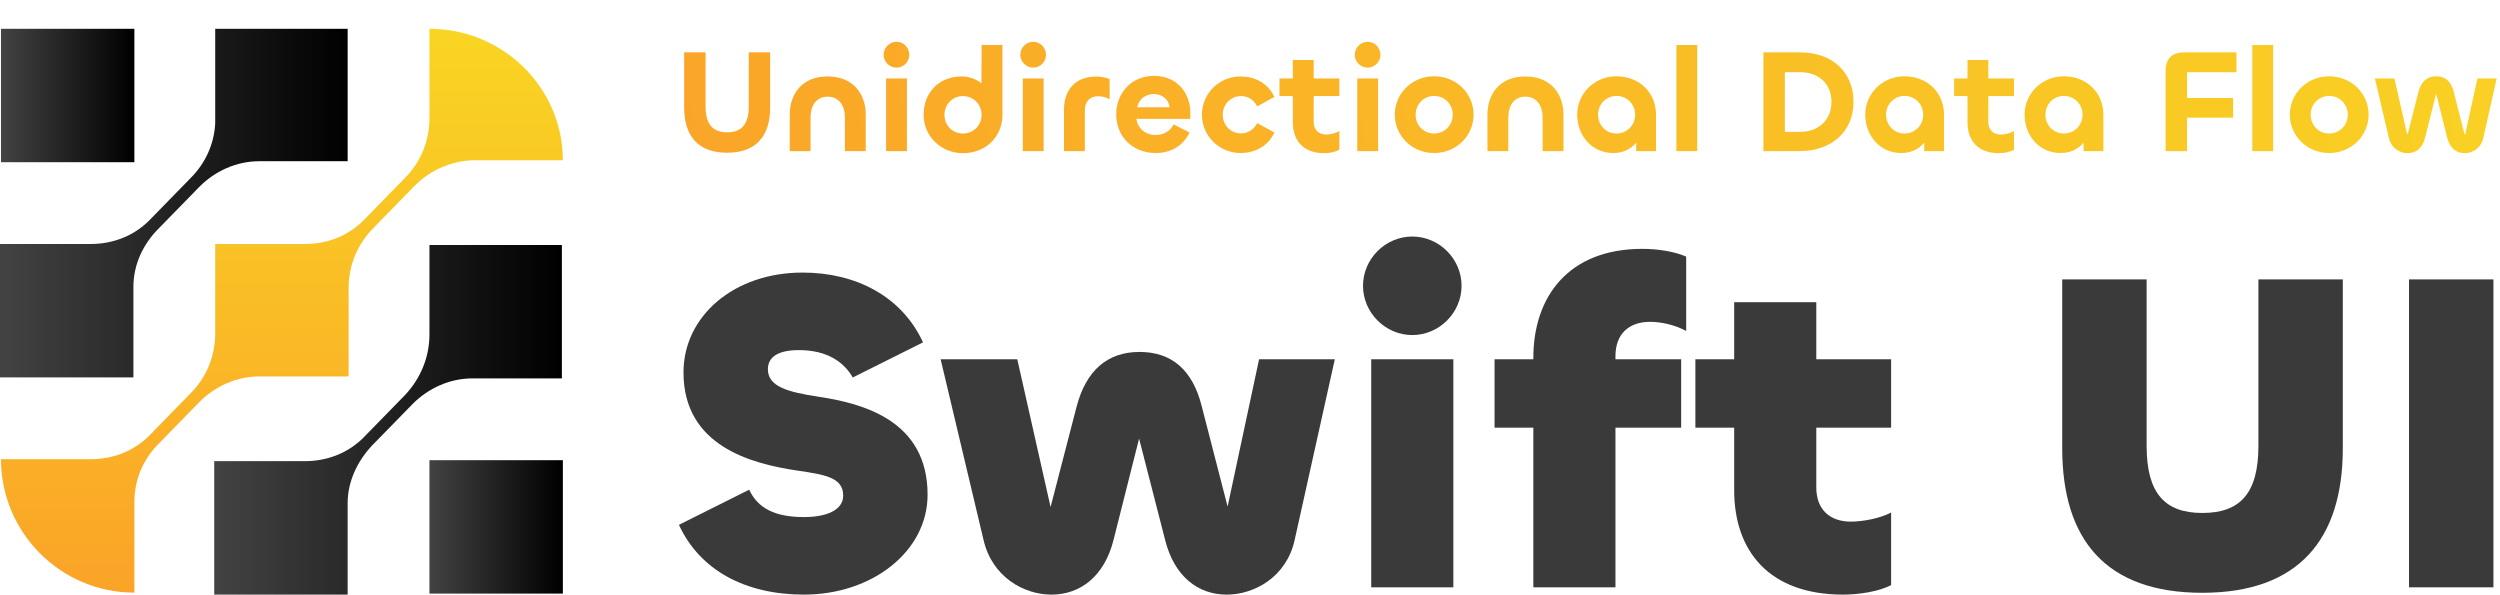
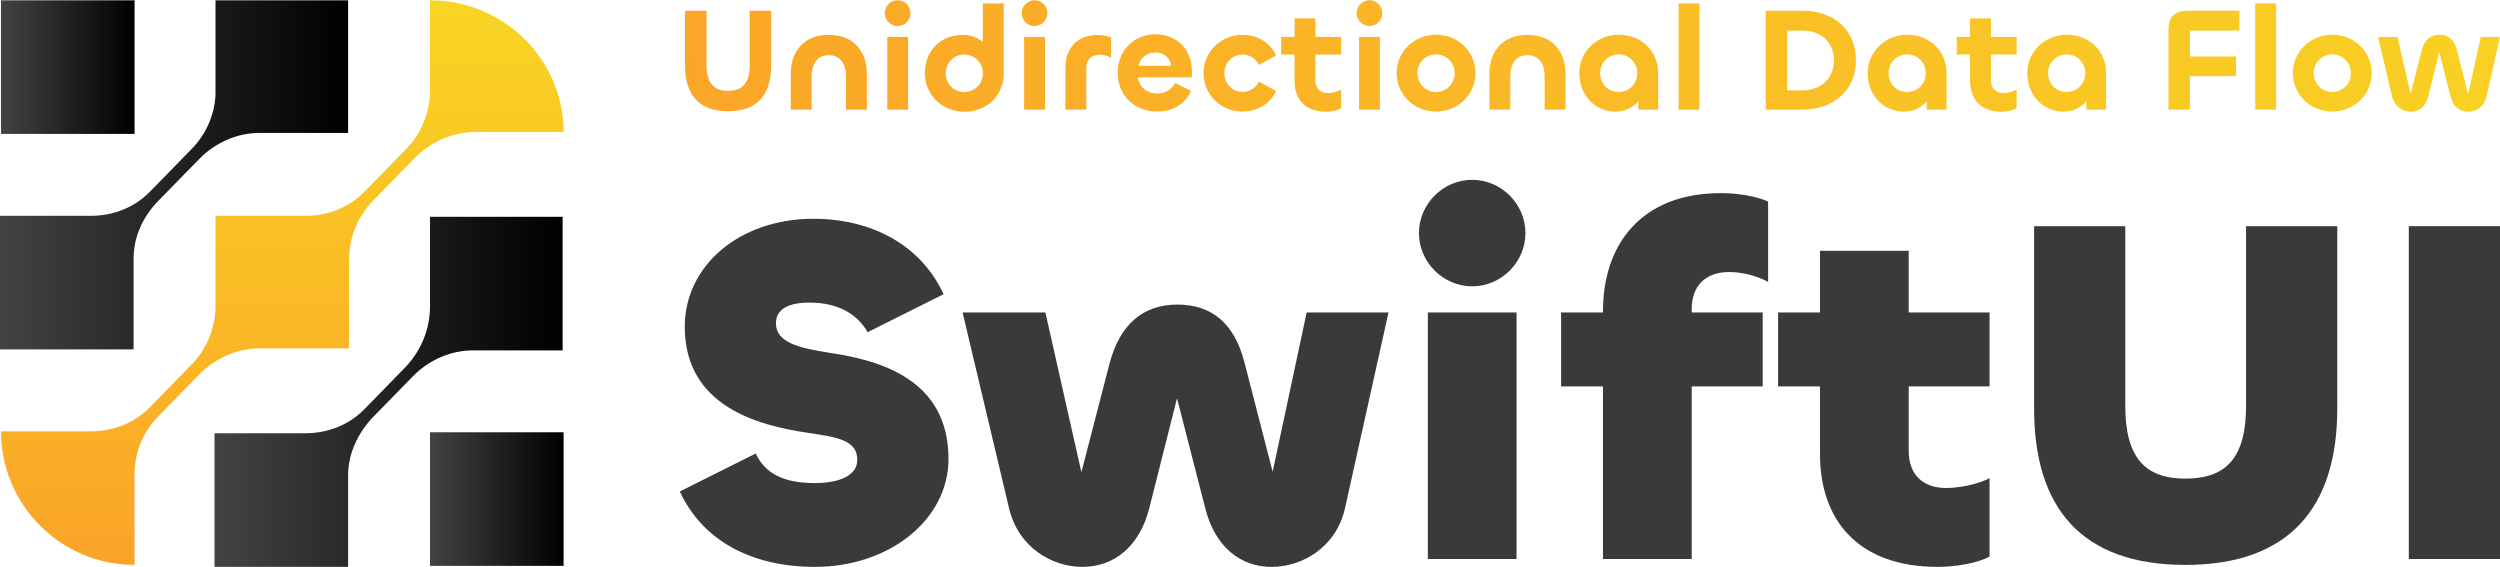
- <svg xmlns="http://www.w3.org/2000/svg" width="2283" height="543" viewBox="0 0 2283 543" fill="none">
-   <path d="M122.72 26.296H0.89V148.126H122.72V26.296Z" fill="url(#paint0_linear)" />
-   <path d="M514 420.242H392.169V542.072H514V420.242Z" fill="url(#paint1_linear)" />
-   <path d="M392.169 223.716V305.529C392.169 325.982 384.165 345.546 369.937 360.664L333.477 398.013C319.248 413.131 299.684 421.134 278.342 421.134H277.453H195.64V542.965H317.47V459.373C317.47 439.809 326.363 421.134 339.702 406.906L377.051 368.667C391.279 354.439 410.843 345.546 431.297 345.546H432.186H513.11V223.716H392.169Z" fill="url(#paint2_linear)" />
-   <path d="M392.17 26.296V108.109C392.17 128.562 384.166 148.126 369.938 162.354L333.478 199.704C319.25 214.822 299.686 222.825 278.343 222.825H196.53V304.638C196.53 325.091 188.527 344.655 174.298 358.884L137.838 396.233C123.61 411.351 104.046 419.354 82.703 419.354H0.89C0.89 486.05 55.136 541.185 122.72 541.185V460.261C122.72 459.372 122.72 459.372 122.72 458.482C122.72 438.029 130.724 419.354 144.952 405.126L182.302 366.887C196.53 352.659 216.094 343.766 236.547 343.766H318.36V262.842C318.36 242.389 326.364 222.825 341.481 207.707L378.831 169.469C393.059 155.24 411.734 147.237 431.298 146.348H514C514 80.541 459.754 26.296 392.17 26.296Z" fill="url(#paint3_linear)" />
-   <path d="M318.359 26.296H196.529V112.555C195.64 131.23 187.636 149.016 174.297 162.355L137.837 199.704C123.609 214.822 104.045 222.825 82.702 222.825H81.813H0V344.656H121.83V263.732C121.83 262.842 121.83 262.843 121.83 261.953C121.83 241.5 130.723 222.825 144.951 208.597L182.301 170.358C196.529 156.13 216.093 147.237 236.546 147.237H317.47V26.296H318.359Z" fill="url(#paint4_linear)" />
-   <path d="M664.044 139.474C690.844 139.474 703.306 123.93 703.306 97.934V47.818H683.742V97.532C683.742 113.21 677.31 120.848 664.044 120.848C650.778 120.848 644.346 113.21 644.346 97.532V47.818H624.782V97.934C624.782 123.93 637.11 139.474 664.044 139.474ZM755.757 88.286C766.611 88.286 771.569 96.996 771.569 107.18V138H790.597V104.902C790.597 85.472 778.939 69.794 755.757 69.794C732.575 69.794 721.185 85.606 721.185 104.902V138H740.213V107.18C740.213 96.996 745.037 88.286 755.757 88.286ZM818.699 61.754C825.131 61.754 830.357 56.528 830.357 49.962C830.357 43.53 825.131 38.17 818.699 38.17C812.267 38.17 806.907 43.53 806.907 49.962C806.907 56.528 812.267 61.754 818.699 61.754ZM809.185 71.67V138H828.213V71.67H809.185ZM879.372 139.876C900.142 139.876 915.418 125.002 915.418 104.902V41.118H896.39L896.256 76.092C891.432 72.206 885 69.794 878.3 69.794C857.664 69.794 843.46 84.266 843.46 104.902C843.46 124.064 859.004 139.876 879.372 139.876ZM879.372 121.92C869.59 121.92 862.488 114.282 862.488 104.902C862.488 95.522 869.59 87.75 879.372 87.75C889.154 87.75 896.39 95.522 896.39 104.902C896.39 114.282 889.154 121.92 879.372 121.92ZM943.539 61.754C949.971 61.754 955.197 56.528 955.197 49.962C955.197 43.53 949.971 38.17 943.539 38.17C937.107 38.17 931.747 43.53 931.747 49.962C931.747 56.528 937.107 61.754 943.539 61.754ZM934.025 71.67V138H953.053V71.67H934.025ZM990.677 138V100.614C990.677 92.708 995.233 87.884 1002.74 87.884C1006.22 87.884 1010.11 88.822 1013.32 90.698V72.206C1009.97 70.732 1005.28 69.928 1001 69.928C981.297 69.928 971.649 82.926 971.649 99.944V138H990.677ZM1055.51 139.742C1069.58 139.742 1080.57 132.908 1086.33 120.982L1071.73 113.612C1068.65 119.776 1062.62 123.26 1055.38 123.26C1045.87 123.26 1039.03 117.364 1037.69 108.52H1087V102.892C1087 84.802 1074.81 69.258 1053.77 69.258C1033.27 69.258 1019.33 85.07 1019.33 104.232C1019.33 125.404 1034.88 139.742 1055.51 139.742ZM1038.5 97.934C1039.84 91.234 1045.33 85.874 1053.64 85.874C1061.68 85.874 1067.31 91.1 1068.11 97.934H1038.5ZM1133.23 139.742C1145.96 139.608 1157.75 133.846 1163.78 120.982L1148.11 112.406C1145.16 118.168 1139.8 121.786 1133.23 121.786C1123.72 121.786 1116.62 114.148 1116.62 104.768C1116.62 95.388 1123.72 87.75 1133.23 87.75C1139.8 87.75 1145.16 91.368 1148.11 97.13L1163.78 88.554C1157.75 75.69 1145.96 69.928 1133.23 69.794C1113.27 69.66 1097.59 85.472 1097.59 104.768C1097.59 123.93 1113.27 139.876 1133.23 139.742ZM1209.31 139.876C1214 139.876 1219.76 138.804 1223.11 136.66V119.642C1219.89 121.652 1214.93 122.858 1211.05 122.858C1204.08 122.858 1199.66 118.57 1199.66 111.2V87.75H1223.11V71.67H1199.66V54.786H1180.63V71.67H1168.44V87.75H1180.63V111.736C1180.63 128.352 1190.14 139.876 1209.31 139.876ZM1248.96 61.754C1255.4 61.754 1260.62 56.528 1260.62 49.962C1260.62 43.53 1255.4 38.17 1248.96 38.17C1242.53 38.17 1237.17 43.53 1237.17 49.962C1237.17 56.528 1242.53 61.754 1248.96 61.754ZM1239.45 71.67V138H1258.48V71.67H1239.45ZM1309.64 139.742C1330.01 139.742 1345.68 123.93 1345.68 104.634C1345.68 85.606 1330.14 69.66 1309.64 69.66C1289.4 69.66 1273.73 85.472 1273.73 104.634C1273.73 123.93 1289.27 139.742 1309.64 139.742ZM1309.64 121.92C1299.86 121.92 1292.75 114.148 1292.75 104.768C1292.75 95.388 1299.86 87.616 1309.64 87.616C1319.42 87.616 1326.66 95.388 1326.66 104.768C1326.66 114.148 1319.42 121.92 1309.64 121.92ZM1392.91 88.286C1403.76 88.286 1408.72 96.996 1408.72 107.18V138H1427.75V104.902C1427.75 85.472 1416.09 69.794 1392.91 69.794C1369.73 69.794 1358.34 85.606 1358.34 104.902V138H1377.37V107.18C1377.37 96.996 1382.19 88.286 1392.91 88.286ZM1473.14 139.742C1482.25 139.742 1489.49 136.124 1494.18 130.228V138H1512.27V104.634C1512.27 84.668 1496.99 69.66 1476.22 69.66C1455.85 69.66 1440.31 85.606 1440.31 104.634C1440.31 123.93 1453.84 139.742 1473.14 139.742ZM1476.22 121.92C1466.44 121.92 1459.34 114.148 1459.34 104.768C1459.34 95.388 1466.44 87.616 1476.22 87.616C1486 87.616 1493.24 95.388 1493.24 104.768C1493.24 114.148 1486 121.92 1476.22 121.92ZM1530.87 41.118V138H1549.9V41.118H1530.87ZM1692.61 92.976C1692.61 65.774 1673.18 47.818 1643.97 47.818H1610.34V138H1643.57C1671.98 138 1692.61 120.714 1692.61 92.976ZM1672.51 92.976C1672.51 109.86 1660.45 120.446 1643.57 120.446H1629.9V65.908H1643.97C1660.99 65.908 1672.51 76.762 1672.51 92.976ZM1736.17 139.742C1745.28 139.742 1752.51 136.124 1757.2 130.228V138H1775.29V104.634C1775.29 84.668 1760.02 69.66 1739.25 69.66C1718.88 69.66 1703.34 85.606 1703.34 104.634C1703.34 123.93 1716.87 139.742 1736.17 139.742ZM1739.25 121.92C1729.47 121.92 1722.36 114.148 1722.36 104.768C1722.36 95.388 1729.47 87.616 1739.25 87.616C1749.03 87.616 1756.27 95.388 1756.27 104.768C1756.27 114.148 1749.03 121.92 1739.25 121.92ZM1825.39 139.876C1830.08 139.876 1835.84 138.804 1839.19 136.66V119.642C1835.98 121.652 1831.02 122.858 1827.13 122.858C1820.17 122.858 1815.74 118.57 1815.74 111.2V87.75H1839.19V71.67H1815.74V54.786H1796.72V71.67H1784.52V87.75H1796.72V111.736C1796.72 128.352 1806.23 139.876 1825.39 139.876ZM1881.68 139.742C1890.79 139.742 1898.03 136.124 1902.72 130.228V138H1920.81V104.634C1920.81 84.668 1905.53 69.66 1884.76 69.66C1864.4 69.66 1848.85 85.606 1848.85 104.634C1848.85 123.93 1862.39 139.742 1881.68 139.742ZM1884.76 121.92C1874.98 121.92 1867.88 114.148 1867.88 104.768C1867.88 95.388 1874.98 87.616 1884.76 87.616C1894.55 87.616 1901.78 95.388 1901.78 104.768C1901.78 114.148 1894.55 121.92 1884.76 121.92ZM1997.2 138V107.448H2039.28V89.492H1997.2V65.908H2042.36V47.818H1994.92C1982.6 47.818 1977.64 54.384 1977.64 64.702V138H1997.2ZM2056.8 41.118V138H2075.83V41.118H2056.8ZM2126.98 139.742C2147.35 139.742 2163.03 123.93 2163.03 104.634C2163.03 85.606 2147.49 69.66 2126.98 69.66C2106.75 69.66 2091.07 85.472 2091.07 104.634C2091.07 123.93 2106.62 139.742 2126.98 139.742ZM2126.98 121.92C2117.2 121.92 2110.1 114.148 2110.1 104.768C2110.1 95.388 2117.2 87.616 2126.98 87.616C2136.77 87.616 2144 95.388 2144 104.768C2144 114.148 2136.77 121.92 2126.98 121.92ZM2198.63 139.876C2206.4 139.876 2212.3 135.186 2214.57 125.806L2224.49 86.276C2224.49 86.276 2224.36 86.142 2224.62 86.142C2225.03 86.142 2224.89 86.276 2224.89 86.276L2234.81 125.806C2237.22 135.186 2242.98 139.876 2250.75 139.876C2257.99 139.876 2265.63 135.454 2267.77 125.806L2279.97 71.67H2262.41L2251.29 122.188C2251.29 122.456 2251.29 122.59 2250.89 122.59C2250.49 122.59 2250.49 122.456 2250.49 122.322L2240.7 83.596C2238.43 74.35 2233.07 69.66 2224.76 69.66C2216.58 69.66 2211.09 74.35 2208.54 83.864L2198.76 122.322C2198.76 122.322 2198.9 122.456 2198.49 122.456C2197.96 122.456 2198.09 122.456 2198.09 122.188L2186.57 71.67H2168.75L2181.48 125.806C2183.75 135.32 2191.26 139.876 2198.63 139.876Z" fill="url(#paint5_linear)" />
-   <path d="M734.16 543C796.657 543 847.071 503.427 847.071 451.773C847.071 384.29 788.741 368.461 747.076 362.213C719.578 358.047 701.245 353.048 701.245 337.219C701.245 325.555 711.245 319.724 729.577 319.724C755.826 319.724 770.825 330.971 778.741 344.717L842.904 312.642C823.739 270.986 782.074 248.908 732.91 248.908C670.414 248.908 624.166 288.482 624.166 340.135C624.166 407.201 685.83 423.447 727.911 429.696C753.326 433.445 769.992 435.944 769.992 452.606C769.992 465.936 754.576 472.185 734.16 472.185C707.912 472.185 692.079 464.27 684.163 447.191L620 479.266C639.166 520.922 680.83 543 734.16 543Z" fill="#3A3A3A" />
-   <path d="M960.225 543C986.474 543 1008.56 526.338 1016.89 493.013L1040.22 400.536L1063.97 493.013C1072.3 526.338 1093.97 543 1120.22 543C1145.21 543 1174.8 527.171 1182.3 493.013L1218.96 328.055H1149.8L1121.05 462.604L1097.3 370.544C1088.97 337.636 1069.8 321.39 1040.64 321.39C1011.47 321.39 991.89 338.052 983.14 371.377L959.392 463.02L928.977 328.055H858.981L898.145 493.013C906.061 527.171 935.226 543 960.225 543Z" fill="#3A3A3A" />
-   <path d="M1289.7 305.977C1314.28 305.977 1334.7 285.566 1334.7 260.989C1334.7 236.411 1314.28 216 1289.7 216C1265.12 216 1244.7 236.411 1244.7 260.989C1244.7 285.566 1265.12 305.977 1289.7 305.977ZM1252.2 328.055V536.335H1327.2V328.055H1252.2Z" fill="#3A3A3A" />
-   <path d="M1475.24 536.335V390.539H1535.24V328.055H1475.24V325.139C1475.24 305.144 1487.32 293.897 1506.9 293.897C1517.32 293.897 1529.82 296.813 1539.82 302.228V234.329C1529.4 229.746 1513.99 227.247 1499.82 227.247C1431.91 227.247 1400.24 271.403 1400.24 326.805V328.055H1364.83V390.539H1400.24V536.335H1475.24Z" fill="#3A3A3A" />
-   <path d="M1683.22 543C1697.39 543 1716.56 540.084 1726.97 534.252V468.019C1716.97 473.434 1700.72 476.35 1690.31 476.35C1670.73 476.35 1658.64 465.103 1658.64 445.108V390.539H1726.97V328.055H1658.64V275.985H1583.65V328.055H1548.23V390.539H1583.65V447.608C1583.65 503.01 1615.31 543 1683.22 543Z" fill="#3A3A3A" />
-   <path d="M2011.13 541.334C2099.04 541.334 2139.46 492.596 2139.46 409.284V255.157H2062.38V407.201C2062.38 450.524 2045.71 468.436 2011.13 468.436C1976.97 468.436 1960.3 450.524 1960.3 407.201V255.157H1883.22V409.284C1883.22 492.596 1922.8 541.334 2011.13 541.334Z" fill="#3A3A3A" />
-   <path d="M2199.92 255.157V536.335H2277V255.157H2199.92Z" fill="#3A3A3A" />
+ <svg xmlns="http://www.w3.org/2000/svg" width="2280" height="517" viewBox="0 0 2280 517" fill="none">
+   <path d="M122.72 0.296H0.89V122.126H122.72V0.296Z" fill="url(#paint0_linear)" />
+   <path d="M514 394.242H392.169V516.072H514V394.242Z" fill="url(#paint1_linear)" />
+   <path d="M392.169 197.716V279.529C392.169 299.982 384.165 319.546 369.937 334.664L333.477 372.013C319.248 387.131 299.684 395.134 278.342 395.134H277.453H195.64V516.965H317.47V433.373C317.47 413.809 326.363 395.134 339.702 380.906L377.051 342.667C391.279 328.439 410.843 319.546 431.297 319.546H432.186H513.11V197.716H392.169Z" fill="url(#paint2_linear)" />
+   <path d="M392.17 0.296V82.109C392.17 102.562 384.166 122.126 369.938 136.354L333.478 173.704C319.25 188.822 299.686 196.825 278.343 196.825H196.53V278.638C196.53 299.091 188.527 318.655 174.298 332.884L137.838 370.233C123.61 385.351 104.046 393.354 82.703 393.354H0.89C0.89 460.05 55.136 515.185 122.72 515.185V434.261C122.72 433.372 122.72 433.372 122.72 432.482C122.72 412.029 130.724 393.354 144.952 379.126L182.302 340.887C196.53 326.659 216.094 317.766 236.547 317.766H318.36V236.842C318.36 216.389 326.364 196.825 341.481 181.707L378.831 143.469C393.059 129.24 411.734 121.237 431.298 120.348H514C514 54.541 459.754 0.296 392.17 0.296Z" fill="url(#paint3_linear)" />
+   <path d="M318.359 0.296H196.529V86.555C195.64 105.23 187.636 123.016 174.297 136.355L137.837 173.704C123.609 188.822 104.045 196.825 82.702 196.825H81.813H0V318.656H121.83V237.732C121.83 236.842 121.83 236.843 121.83 235.953C121.83 215.5 130.723 196.825 144.951 182.597L182.301 144.358C196.529 130.13 216.093 121.237 236.546 121.237H317.47V0.296H318.359Z" fill="url(#paint4_linear)" />
+   <path d="M664.044 101.474C690.844 101.474 703.306 85.93 703.306 59.934V9.818H683.742V59.532C683.742 75.21 677.31 82.848 664.044 82.848C650.778 82.848 644.346 75.21 644.346 59.532V9.818H624.782V59.934C624.782 85.93 637.11 101.474 664.044 101.474Z" fill="url(#paint5_linear)" />
+   <path d="M755.757 50.286C766.611 50.286 771.569 58.996 771.569 69.18V100H790.597V66.902C790.597 47.472 778.939 31.794 755.757 31.794C732.575 31.794 721.185 47.606 721.185 66.902V100H740.213V69.18C740.213 58.996 745.037 50.286 755.757 50.286Z" fill="url(#paint6_linear)" />
+   <path d="M818.699 23.754C825.131 23.754 830.357 18.528 830.357 11.962C830.357 5.53 825.131 0.17 818.699 0.17C812.267 0.17 806.907 5.53 806.907 11.962C806.907 18.528 812.267 23.754 818.699 23.754ZM809.185 33.67V100H828.213V33.67H809.185Z" fill="url(#paint7_linear)" />
+   <path d="M879.372 101.876C900.142 101.876 915.418 87.002 915.418 66.902V3.118H896.39L896.256 38.092C891.432 34.206 885 31.794 878.3 31.794C857.664 31.794 843.46 46.266 843.46 66.902C843.46 86.064 859.004 101.876 879.372 101.876ZM879.372 83.92C869.59 83.92 862.488 76.282 862.488 66.902C862.488 57.522 869.59 49.75 879.372 49.75C889.154 49.75 896.39 57.522 896.39 66.902C896.39 76.282 889.154 83.92 879.372 83.92Z" fill="url(#paint8_linear)" />
+   <path d="M943.539 23.754C949.971 23.754 955.197 18.528 955.197 11.962C955.197 5.53 949.971 0.17 943.539 0.17C937.107 0.17 931.747 5.53 931.747 11.962C931.747 18.528 937.107 23.754 943.539 23.754ZM934.025 33.67V100H953.053V33.67H934.025Z" fill="url(#paint9_linear)" />
+   <path d="M990.678 100V62.614C990.678 54.708 995.234 49.884 1002.74 49.884C1006.22 49.884 1010.11 50.822 1013.32 52.698V34.206C1009.97 32.732 1005.28 31.928 1001 31.928C981.298 31.928 971.65 44.926 971.65 61.944V100H990.678Z" fill="url(#paint10_linear)" />
+   <path d="M1055.51 101.742C1069.58 101.742 1080.57 94.908 1086.33 82.982L1071.73 75.612C1068.65 81.776 1062.62 85.26 1055.38 85.26C1045.87 85.26 1039.03 79.364 1037.69 70.52H1087V64.892C1087 46.802 1074.81 31.258 1053.77 31.258C1033.27 31.258 1019.33 47.07 1019.33 66.232C1019.33 87.404 1034.88 101.742 1055.51 101.742ZM1038.5 59.934C1039.84 53.234 1045.33 47.874 1053.64 47.874C1061.68 47.874 1067.31 53.1 1068.11 59.934H1038.5Z" fill="url(#paint11_linear)" />
+   <path d="M1133.23 101.742C1145.96 101.608 1157.75 95.846 1163.78 82.982L1148.11 74.406C1145.16 80.168 1139.8 83.786 1133.23 83.786C1123.72 83.786 1116.62 76.148 1116.62 66.768C1116.62 57.388 1123.72 49.75 1133.23 49.75C1139.8 49.75 1145.16 53.368 1148.11 59.13L1163.78 50.554C1157.75 37.69 1145.96 31.928 1133.23 31.794C1113.27 31.66 1097.59 47.472 1097.59 66.768C1097.59 85.93 1113.27 101.876 1133.23 101.742Z" fill="url(#paint12_linear)" />
+   <path d="M1209.31 101.876C1214 101.876 1219.76 100.804 1223.11 98.66V81.642C1219.89 83.652 1214.93 84.858 1211.05 84.858C1204.08 84.858 1199.66 80.57 1199.66 73.2V49.75H1223.11V33.67H1199.66V16.786H1180.63V33.67H1168.44V49.75H1180.63V73.736C1180.63 90.352 1190.14 101.876 1209.31 101.876Z" fill="url(#paint13_linear)" />
+   <path d="M1248.96 23.754C1255.4 23.754 1260.62 18.528 1260.62 11.962C1260.62 5.53 1255.4 0.17 1248.96 0.17C1242.53 0.17 1237.17 5.53 1237.17 11.962C1237.17 18.528 1242.53 23.754 1248.96 23.754ZM1239.45 33.67V100H1258.48V33.67H1239.45Z" fill="url(#paint14_linear)" />
+   <path d="M1309.64 101.742C1330.01 101.742 1345.68 85.93 1345.68 66.634C1345.68 47.606 1330.14 31.66 1309.64 31.66C1289.4 31.66 1273.73 47.472 1273.73 66.634C1273.73 85.93 1289.27 101.742 1309.64 101.742ZM1309.64 83.92C1299.86 83.92 1292.75 76.148 1292.75 66.768C1292.75 57.388 1299.86 49.616 1309.64 49.616C1319.42 49.616 1326.66 57.388 1326.66 66.768C1326.66 76.148 1319.42 83.92 1309.64 83.92Z" fill="url(#paint15_linear)" />
+   <path d="M1392.91 50.286C1403.77 50.286 1408.72 58.996 1408.72 69.18V100H1427.75V66.902C1427.75 47.472 1416.09 31.794 1392.91 31.794C1369.73 31.794 1358.34 47.606 1358.34 66.902V100H1377.37V69.18C1377.37 58.996 1382.19 50.286 1392.91 50.286Z" fill="url(#paint16_linear)" />
+   <path d="M1473.14 101.742C1482.25 101.742 1489.49 98.124 1494.18 92.228V100H1512.27V66.634C1512.27 46.668 1496.99 31.66 1476.22 31.66C1455.85 31.66 1440.31 47.606 1440.31 66.634C1440.31 85.93 1453.84 101.742 1473.14 101.742ZM1476.22 83.92C1466.44 83.92 1459.34 76.148 1459.34 66.768C1459.34 57.388 1466.44 49.616 1476.22 49.616C1486 49.616 1493.24 57.388 1493.24 66.768C1493.24 76.148 1486 83.92 1476.22 83.92Z" fill="url(#paint17_linear)" />
+   <path d="M1530.87 3.118V100H1549.9V3.118H1530.87Z" fill="url(#paint18_linear)" />
+   <path d="M1692.61 54.976C1692.61 27.774 1673.18 9.818 1643.97 9.818H1610.34V100H1643.57C1671.98 100 1692.61 82.714 1692.61 54.976ZM1672.51 54.976C1672.51 71.86 1660.45 82.446 1643.57 82.446H1629.9V27.908H1643.97C1660.99 27.908 1672.51 38.762 1672.51 54.976Z" fill="url(#paint19_linear)" />
+   <path d="M1736.17 101.742C1745.28 101.742 1752.51 98.124 1757.2 92.228V100H1775.29V66.634C1775.29 46.668 1760.02 31.66 1739.25 31.66C1718.88 31.66 1703.34 47.606 1703.34 66.634C1703.34 85.93 1716.87 101.742 1736.17 101.742ZM1739.25 83.92C1729.47 83.92 1722.36 76.148 1722.36 66.768C1722.36 57.388 1729.47 49.616 1739.25 49.616C1749.03 49.616 1756.27 57.388 1756.27 66.768C1756.27 76.148 1749.03 83.92 1739.25 83.92Z" fill="url(#paint20_linear)" />
+   <path d="M1825.39 101.876C1830.08 101.876 1835.84 100.804 1839.19 98.66V81.642C1835.98 83.652 1831.02 84.858 1827.13 84.858C1820.17 84.858 1815.74 80.57 1815.74 73.2V49.75H1839.19V33.67H1815.74V16.786H1796.72V33.67H1784.52V49.75H1796.72V73.736C1796.72 90.352 1806.23 101.876 1825.39 101.876Z" fill="url(#paint21_linear)" />
+   <path d="M1881.68 101.742C1890.79 101.742 1898.03 98.124 1902.72 92.228V100H1920.81V66.634C1920.81 46.668 1905.53 31.66 1884.76 31.66C1864.4 31.66 1848.85 47.606 1848.85 66.634C1848.85 85.93 1862.39 101.742 1881.68 101.742ZM1884.76 83.92C1874.98 83.92 1867.88 76.148 1867.88 66.768C1867.88 57.388 1874.98 49.616 1884.76 49.616C1894.55 49.616 1901.78 57.388 1901.78 66.768C1901.78 76.148 1894.55 83.92 1884.76 83.92Z" fill="url(#paint22_linear)" />
+   <path d="M1997.2 100V69.448H2039.28V51.492H1997.2V27.908H2042.36V9.818H1994.92C1982.6 9.818 1977.64 16.384 1977.64 26.702V100H1997.2Z" fill="url(#paint23_linear)" />
+   <path d="M2056.8 3.118V100H2075.83V3.118H2056.8Z" fill="url(#paint24_linear)" />
+   <path d="M2126.99 101.742C2147.35 101.742 2163.03 85.93 2163.03 66.634C2163.03 47.606 2147.49 31.66 2126.99 31.66C2106.75 31.66 2091.07 47.472 2091.07 66.634C2091.07 85.93 2106.62 101.742 2126.99 101.742ZM2126.99 83.92C2117.2 83.92 2110.1 76.148 2110.1 66.768C2110.1 57.388 2117.2 49.616 2126.99 49.616C2136.77 49.616 2144 57.388 2144 66.768C2144 76.148 2136.77 83.92 2126.99 83.92Z" fill="url(#paint25_linear)" />
+   <path d="M2198.63 101.876C2206.4 101.876 2212.3 97.186 2214.57 87.806L2224.49 48.276C2224.49 48.276 2224.36 48.142 2224.62 48.142C2225.03 48.142 2224.89 48.276 2224.89 48.276L2234.81 87.806C2237.22 97.186 2242.98 101.876 2250.76 101.876C2257.99 101.876 2265.63 97.454 2267.77 87.806L2279.97 33.67H2262.41L2251.29 84.188C2251.29 84.456 2251.29 84.59 2250.89 84.59C2250.49 84.59 2250.49 84.456 2250.49 84.322L2240.7 45.596C2238.43 36.35 2233.07 31.66 2224.76 31.66C2216.59 31.66 2211.09 36.35 2208.55 45.864L2198.76 84.322C2198.76 84.322 2198.9 84.456 2198.49 84.456C2197.96 84.456 2198.09 84.456 2198.09 84.188L2186.57 33.67H2168.75L2181.48 87.806C2183.76 97.32 2191.26 101.876 2198.63 101.876Z" fill="url(#paint26_linear)" />
+   <path d="M743.184 517C810.621 517 865.02 474.28 865.02 418.52C865.02 345.671 802.079 328.583 757.121 321.838C727.449 317.341 707.668 311.945 707.668 294.857C707.668 282.266 718.458 275.971 738.239 275.971C766.563 275.971 782.747 288.112 791.289 302.952L860.524 268.326C839.844 223.358 794.886 199.525 741.836 199.525C674.399 199.525 624.496 242.245 624.496 298.005C624.496 370.404 691.033 387.941 736.441 394.687C763.865 398.734 781.848 401.432 781.848 419.419C781.848 433.809 765.214 440.554 743.184 440.554C714.861 440.554 697.777 432.01 689.235 413.573L620 448.199C640.681 493.167 685.638 517 743.184 517Z" fill="#3A3A3A" />
+   <path d="M987.119 517C1015.44 517 1039.27 499.013 1048.26 463.038L1073.44 363.209L1099.06 463.038C1108.06 499.013 1131.43 517 1159.76 517C1186.73 517 1218.65 499.912 1226.74 463.038L1266.31 284.964H1191.68L1160.66 430.212L1135.03 330.832C1126.04 295.307 1105.36 277.769 1073.89 277.769C1042.42 277.769 1021.29 295.757 1011.85 331.731L986.22 430.661L953.401 284.964H877.872L920.132 463.038C928.674 499.912 960.145 517 987.119 517Z" fill="#3A3A3A" />
+   <path d="M1342.64 261.131C1369.17 261.131 1391.2 239.097 1391.2 212.566C1391.2 186.034 1369.17 164 1342.64 164C1316.12 164 1294.09 186.034 1294.09 212.566C1294.09 239.097 1316.12 261.131 1342.64 261.131ZM1302.18 284.964V509.805H1383.1V284.964H1302.18Z" fill="#3A3A3A" />
+   <path d="M1542.84 509.805V352.417H1607.58V284.964H1542.84V281.817C1542.84 260.232 1555.88 248.09 1577.01 248.09C1588.25 248.09 1601.74 251.238 1612.53 257.084V183.786C1601.29 178.839 1584.65 176.141 1569.37 176.141C1496.09 176.141 1461.92 223.808 1461.92 283.615V284.964H1423.71V352.417H1461.92V509.805H1542.84Z" fill="#3A3A3A" />
+   <path d="M1767.27 517C1782.56 517 1803.24 513.852 1814.48 507.557V436.057C1803.69 441.903 1786.15 445.051 1774.91 445.051C1753.78 445.051 1740.75 432.91 1740.75 411.325V352.417H1814.48V284.964H1740.75V228.754H1659.82V284.964H1621.61V352.417H1659.82V414.023C1659.82 473.831 1693.99 517 1767.27 517Z" fill="#3A3A3A" />
+   <path d="M1993.12 515.201C2087.98 515.201 2131.59 462.589 2131.59 372.652V206.27H2048.41V370.404C2048.41 417.171 2030.43 436.507 1993.12 436.507C1956.25 436.507 1938.27 417.171 1938.27 370.404V206.27H1855.1V372.652C1855.1 462.589 1897.81 515.201 1993.12 515.201Z" fill="#3A3A3A" />
+   <path d="M2196.83 206.27V509.805H2280V206.27H2196.83Z" fill="#3A3A3A" />
  <defs>
-     <linearGradient id="paint0_linear" x1="0.89" y1="87.211" x2="122.72" y2="87.211" gradientUnits="userSpaceOnUse">
+     <linearGradient id="paint0_linear" x1="0.89" y1="61.211" x2="122.72" y2="61.211" gradientUnits="userSpaceOnUse">
      <stop stop-color="#434343" />
      <stop offset="1" />
    </linearGradient>
-     <linearGradient id="paint1_linear" x1="392.169" y1="481.157" x2="514" y2="481.157" gradientUnits="userSpaceOnUse">
+     <linearGradient id="paint1_linear" x1="392.169" y1="455.157" x2="514" y2="455.157" gradientUnits="userSpaceOnUse">
      <stop stop-color="#434343" />
      <stop offset="1" />
    </linearGradient>
-     <linearGradient id="paint2_linear" x1="195.64" y1="383.34" x2="513.11" y2="383.34" gradientUnits="userSpaceOnUse">
+     <linearGradient id="paint2_linear" x1="195.64" y1="357.34" x2="513.11" y2="357.34" gradientUnits="userSpaceOnUse">
      <stop stop-color="#434343" />
      <stop offset="1" />
    </linearGradient>
-     <linearGradient id="paint3_linear" x1="257.445" y1="26.296" x2="257.445" y2="541.185" gradientUnits="userSpaceOnUse">
+     <linearGradient id="paint3_linear" x1="257.445" y1="0.296" x2="257.445" y2="515.185" gradientUnits="userSpaceOnUse">
      <stop stop-color="#F9D523" />
      <stop offset="1" stop-color="#FAA328" />
    </linearGradient>
-     <linearGradient id="paint4_linear" x1="0" y1="185.476" x2="318.359" y2="185.476" gradientUnits="userSpaceOnUse">
+     <linearGradient id="paint4_linear" x1="0" y1="159.476" x2="318.359" y2="159.476" gradientUnits="userSpaceOnUse">
      <stop stop-color="#434343" />
      <stop offset="1" />
    </linearGradient>
-     <linearGradient id="paint5_linear" x1="2438.5" y1="0" x2="545" y2="188" gradientUnits="userSpaceOnUse">
+     <linearGradient id="paint5_linear" x1="2438.5" y1="-38" x2="545" y2="150" gradientUnits="userSpaceOnUse">
+       <stop stop-color="#F9D523" />
+       <stop offset="1" stop-color="#FAA328" />
+     </linearGradient>
+     <linearGradient id="paint6_linear" x1="2438.5" y1="-38" x2="545" y2="150" gradientUnits="userSpaceOnUse">
+       <stop stop-color="#F9D523" />
+       <stop offset="1" stop-color="#FAA328" />
+     </linearGradient>
+     <linearGradient id="paint7_linear" x1="2438.5" y1="-38" x2="545" y2="150" gradientUnits="userSpaceOnUse">
+       <stop stop-color="#F9D523" />
+       <stop offset="1" stop-color="#FAA328" />
+     </linearGradient>
+     <linearGradient id="paint8_linear" x1="2438.5" y1="-38" x2="545" y2="150" gradientUnits="userSpaceOnUse">
+       <stop stop-color="#F9D523" />
+       <stop offset="1" stop-color="#FAA328" />
+     </linearGradient>
+     <linearGradient id="paint9_linear" x1="2438.5" y1="-38" x2="545" y2="150" gradientUnits="userSpaceOnUse">
+       <stop stop-color="#F9D523" />
+       <stop offset="1" stop-color="#FAA328" />
+     </linearGradient>
+     <linearGradient id="paint10_linear" x1="2438.5" y1="-38" x2="545" y2="150" gradientUnits="userSpaceOnUse">
+       <stop stop-color="#F9D523" />
+       <stop offset="1" stop-color="#FAA328" />
+     </linearGradient>
+     <linearGradient id="paint11_linear" x1="2438.5" y1="-38" x2="545" y2="150" gradientUnits="userSpaceOnUse">
+       <stop stop-color="#F9D523" />
+       <stop offset="1" stop-color="#FAA328" />
+     </linearGradient>
+     <linearGradient id="paint12_linear" x1="2438.5" y1="-38" x2="545" y2="150" gradientUnits="userSpaceOnUse">
+       <stop stop-color="#F9D523" />
+       <stop offset="1" stop-color="#FAA328" />
+     </linearGradient>
+     <linearGradient id="paint13_linear" x1="2438.5" y1="-38" x2="545" y2="150" gradientUnits="userSpaceOnUse">
+       <stop stop-color="#F9D523" />
+       <stop offset="1" stop-color="#FAA328" />
+     </linearGradient>
+     <linearGradient id="paint14_linear" x1="2438.5" y1="-38" x2="545" y2="150" gradientUnits="userSpaceOnUse">
+       <stop stop-color="#F9D523" />
+       <stop offset="1" stop-color="#FAA328" />
+     </linearGradient>
+     <linearGradient id="paint15_linear" x1="2438.5" y1="-38" x2="545" y2="150" gradientUnits="userSpaceOnUse">
+       <stop stop-color="#F9D523" />
+       <stop offset="1" stop-color="#FAA328" />
+     </linearGradient>
+     <linearGradient id="paint16_linear" x1="2438.5" y1="-38" x2="545" y2="150" gradientUnits="userSpaceOnUse">
+       <stop stop-color="#F9D523" />
+       <stop offset="1" stop-color="#FAA328" />
+     </linearGradient>
+     <linearGradient id="paint17_linear" x1="2438.5" y1="-38" x2="545" y2="150" gradientUnits="userSpaceOnUse">
+       <stop stop-color="#F9D523" />
+       <stop offset="1" stop-color="#FAA328" />
+     </linearGradient>
+     <linearGradient id="paint18_linear" x1="2438.5" y1="-38" x2="545" y2="150" gradientUnits="userSpaceOnUse">
+       <stop stop-color="#F9D523" />
+       <stop offset="1" stop-color="#FAA328" />
+     </linearGradient>
+     <linearGradient id="paint19_linear" x1="2438.5" y1="-38" x2="545" y2="150" gradientUnits="userSpaceOnUse">
+       <stop stop-color="#F9D523" />
+       <stop offset="1" stop-color="#FAA328" />
+     </linearGradient>
+     <linearGradient id="paint20_linear" x1="2438.5" y1="-38" x2="545" y2="150" gradientUnits="userSpaceOnUse">
+       <stop stop-color="#F9D523" />
+       <stop offset="1" stop-color="#FAA328" />
+     </linearGradient>
+     <linearGradient id="paint21_linear" x1="2438.5" y1="-38" x2="545" y2="150" gradientUnits="userSpaceOnUse">
+       <stop stop-color="#F9D523" />
+       <stop offset="1" stop-color="#FAA328" />
+     </linearGradient>
+     <linearGradient id="paint22_linear" x1="2438.5" y1="-38" x2="545" y2="150" gradientUnits="userSpaceOnUse">
+       <stop stop-color="#F9D523" />
+       <stop offset="1" stop-color="#FAA328" />
+     </linearGradient>
+     <linearGradient id="paint23_linear" x1="2438.5" y1="-38" x2="545" y2="150" gradientUnits="userSpaceOnUse">
+       <stop stop-color="#F9D523" />
+       <stop offset="1" stop-color="#FAA328" />
+     </linearGradient>
+     <linearGradient id="paint24_linear" x1="2438.5" y1="-38" x2="545" y2="150" gradientUnits="userSpaceOnUse">
+       <stop stop-color="#F9D523" />
+       <stop offset="1" stop-color="#FAA328" />
+     </linearGradient>
+     <linearGradient id="paint25_linear" x1="2438.5" y1="-38" x2="545" y2="150" gradientUnits="userSpaceOnUse">
+       <stop stop-color="#F9D523" />
+       <stop offset="1" stop-color="#FAA328" />
+     </linearGradient>
+     <linearGradient id="paint26_linear" x1="2438.5" y1="-38" x2="545" y2="150" gradientUnits="userSpaceOnUse">
      <stop stop-color="#F9D523" />
      <stop offset="1" stop-color="#FAA328" />
    </linearGradient>
  </defs>
</svg>
